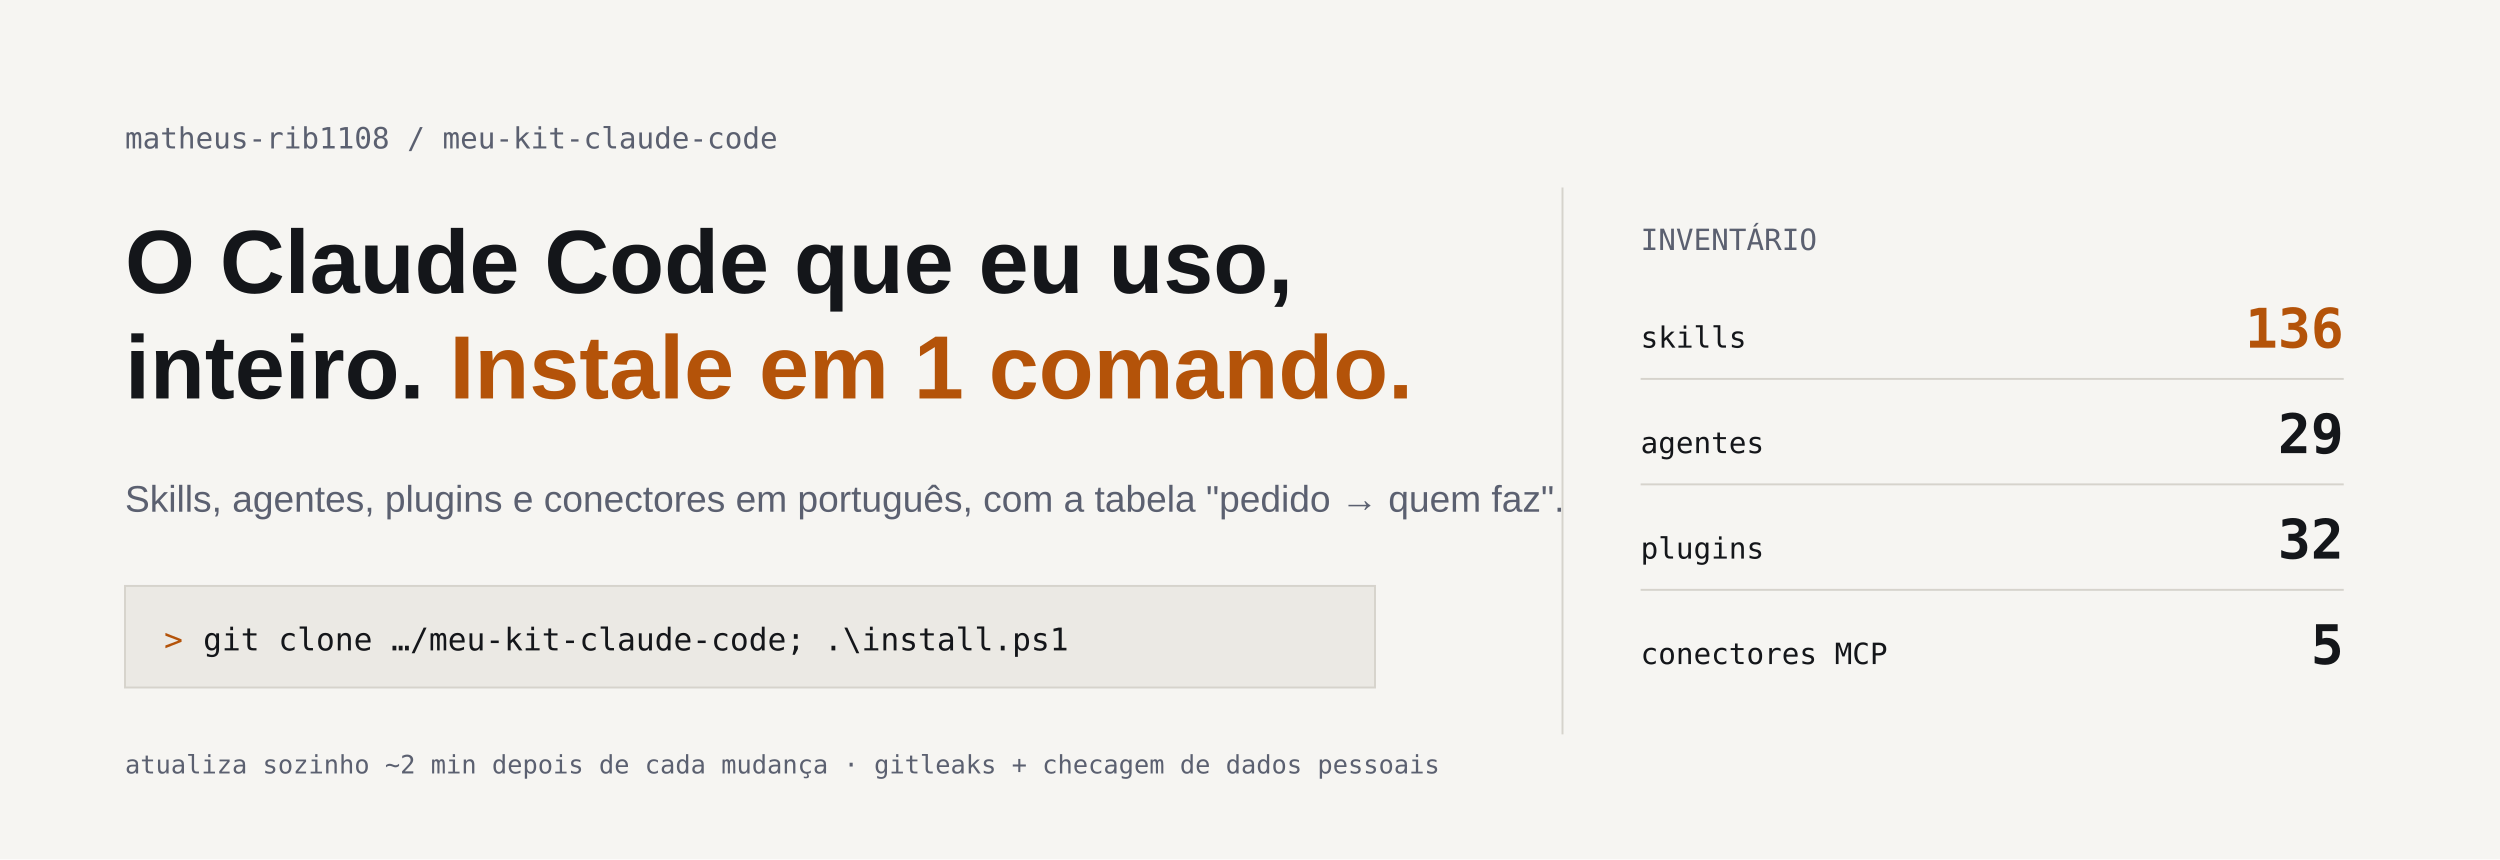
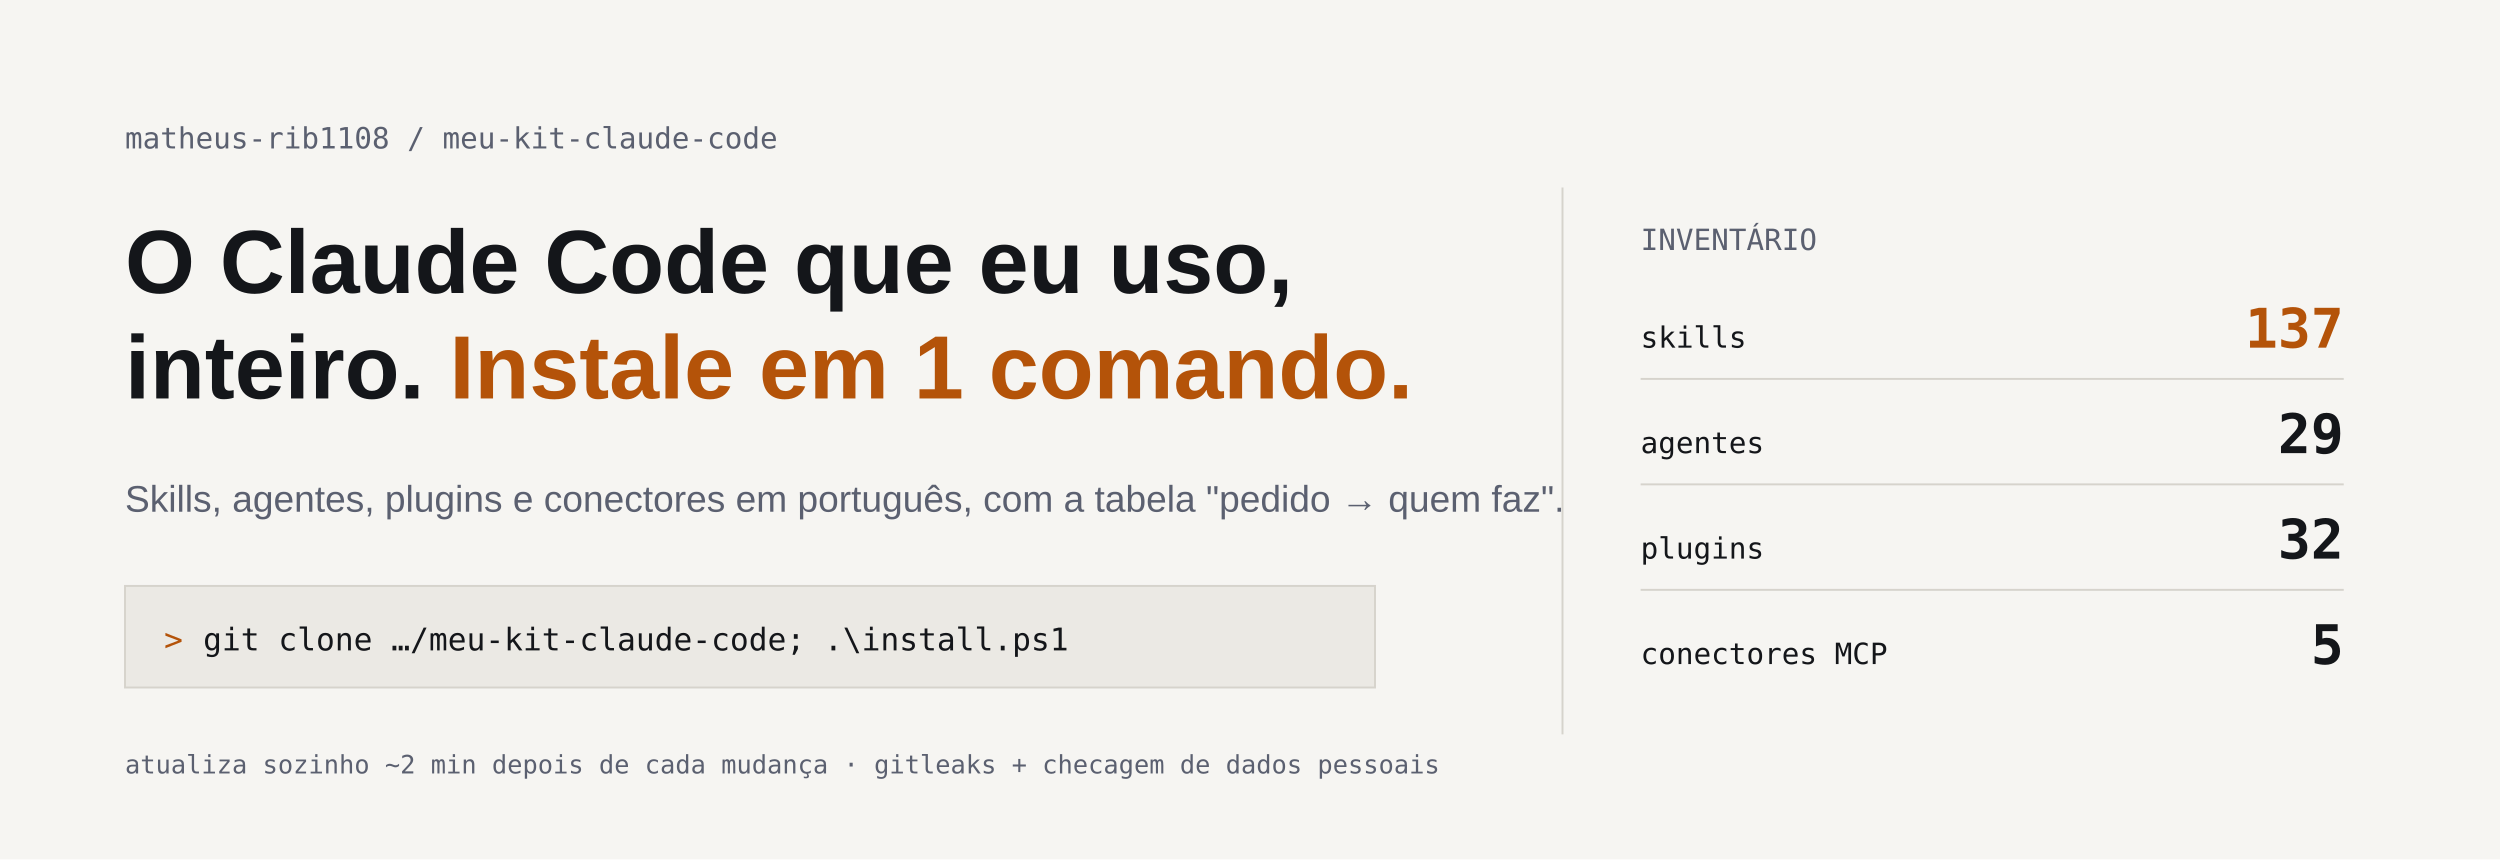
- <svg xmlns="http://www.w3.org/2000/svg" viewBox="0 0 1280 440" width="1280" height="440" role="img" aria-label="Meu kit do Claude Code: 136 skills, 29 agentes, 32 plugins, 5 conectores MCP">
+ <svg xmlns="http://www.w3.org/2000/svg" viewBox="0 0 1280 440" width="1280" height="440" role="img" aria-label="Meu kit do Claude Code: 137 skills, 29 agentes, 32 plugins, 5 conectores MCP">
  <rect width="1280" height="440" fill="#f6f5f2" />
  <text x="64" y="76" font-family="'JetBrains Mono','Cascadia Code',Consolas,'DejaVu Sans Mono',monospace" font-size="15" fill="#5b6070">matheus-rib1108 / meu-kit-claude-code</text>
  <text x="64" y="150" font-family="'Inter Tight','Segoe UI','Helvetica Neue',Arial,sans-serif" font-size="46" font-weight="700" fill="#14161a">O Claude Code que eu uso,</text>
  <text x="64" y="204" font-family="'Inter Tight','Segoe UI','Helvetica Neue',Arial,sans-serif" font-size="46" font-weight="700" fill="#14161a">inteiro. <tspan fill="#b45309">Instale em 1 comando.</tspan>
  </text>
  <text x="64" y="262" font-family="'Inter Tight','Segoe UI','Helvetica Neue',Arial,sans-serif" font-size="19" fill="#5b6070">Skills, agentes, plugins e conectores em português, com a tabela "pedido → quem faz".</text>
  <rect x="64" y="300" width="640" height="52" fill="#ebe9e4" stroke="#d6d3cc" />
  <text x="84" y="333" font-family="'JetBrains Mono','Cascadia Code',Consolas,'DejaVu Sans Mono',monospace" font-size="16" fill="#b45309">&gt;</text>
  <text x="104" y="333" font-family="'JetBrains Mono','Cascadia Code',Consolas,'DejaVu Sans Mono',monospace" font-size="16" fill="#14161a">git clone …/meu-kit-claude-code; .\install.ps1</text>
  <text x="64" y="396" font-family="'JetBrains Mono','Cascadia Code',Consolas,'DejaVu Sans Mono',monospace" font-size="13" fill="#5b6070">atualiza sozinho ~2 min depois de cada mudança · gitleaks + checagem de dados pessoais</text>
  <line x1="800" y1="96" x2="800" y2="376" stroke="#d6d3cc" />
  <text x="840" y="128" font-family="'JetBrains Mono','Cascadia Code',Consolas,'DejaVu Sans Mono',monospace" font-size="15" fill="#5b6070">INVENTÁRIO</text>
  <text x="840" y="178" font-family="'JetBrains Mono','Cascadia Code',Consolas,'DejaVu Sans Mono',monospace" font-size="15" fill="#14161a">skills</text>
-   <text x="1200" y="178" text-anchor="end" font-family="'JetBrains Mono','Cascadia Code',Consolas,'DejaVu Sans Mono',monospace" font-size="28" font-weight="700" fill="#b45309">136</text>
+   <text x="1200" y="178" text-anchor="end" font-family="'JetBrains Mono','Cascadia Code',Consolas,'DejaVu Sans Mono',monospace" font-size="28" font-weight="700" fill="#b45309">137</text>
  <line x1="840" y1="194" x2="1200" y2="194" stroke="#d6d3cc" />
  <text x="840" y="232" font-family="'JetBrains Mono','Cascadia Code',Consolas,'DejaVu Sans Mono',monospace" font-size="15" fill="#14161a">agentes</text>
  <text x="1200" y="232" text-anchor="end" font-family="'JetBrains Mono','Cascadia Code',Consolas,'DejaVu Sans Mono',monospace" font-size="28" font-weight="700" fill="#14161a">29</text>
  <line x1="840" y1="248" x2="1200" y2="248" stroke="#d6d3cc" />
  <text x="840" y="286" font-family="'JetBrains Mono','Cascadia Code',Consolas,'DejaVu Sans Mono',monospace" font-size="15" fill="#14161a">plugins</text>
  <text x="1200" y="286" text-anchor="end" font-family="'JetBrains Mono','Cascadia Code',Consolas,'DejaVu Sans Mono',monospace" font-size="28" font-weight="700" fill="#14161a">32</text>
  <line x1="840" y1="302" x2="1200" y2="302" stroke="#d6d3cc" />
  <text x="840" y="340" font-family="'JetBrains Mono','Cascadia Code',Consolas,'DejaVu Sans Mono',monospace" font-size="15" fill="#14161a">conectores MCP</text>
  <text x="1200" y="340" text-anchor="end" font-family="'JetBrains Mono','Cascadia Code',Consolas,'DejaVu Sans Mono',monospace" font-size="28" font-weight="700" fill="#14161a">5</text>
</svg>
